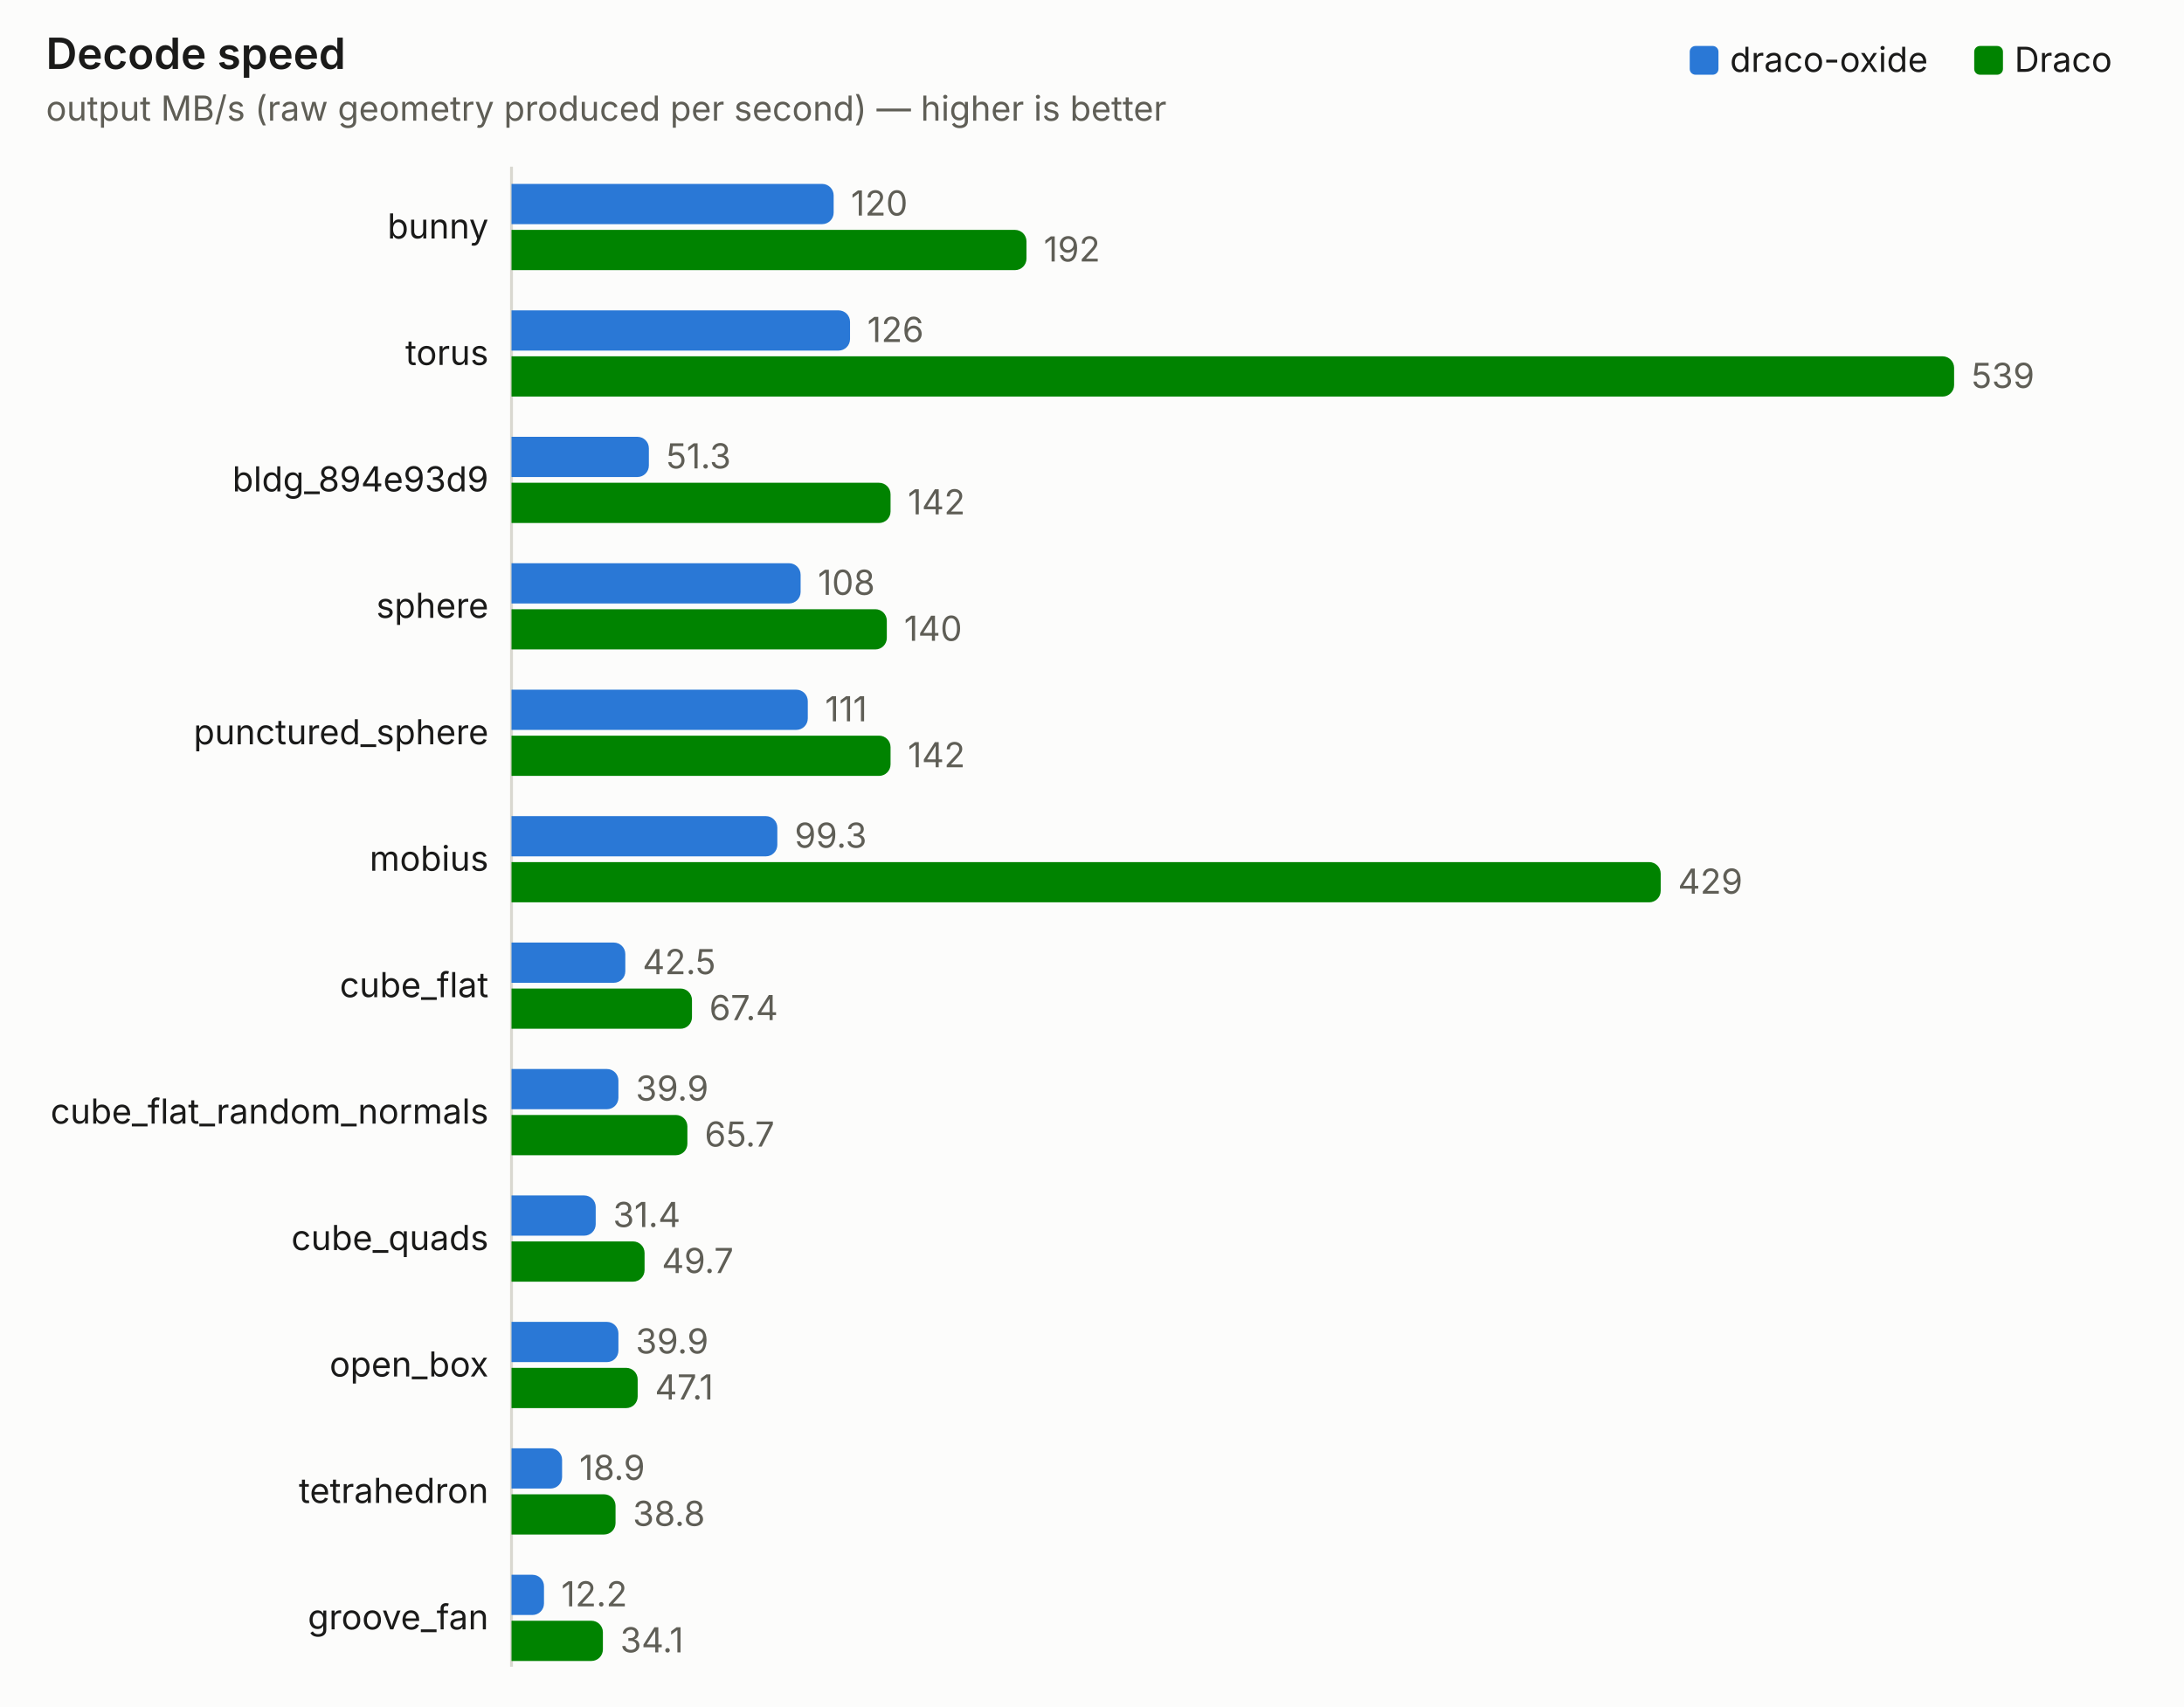
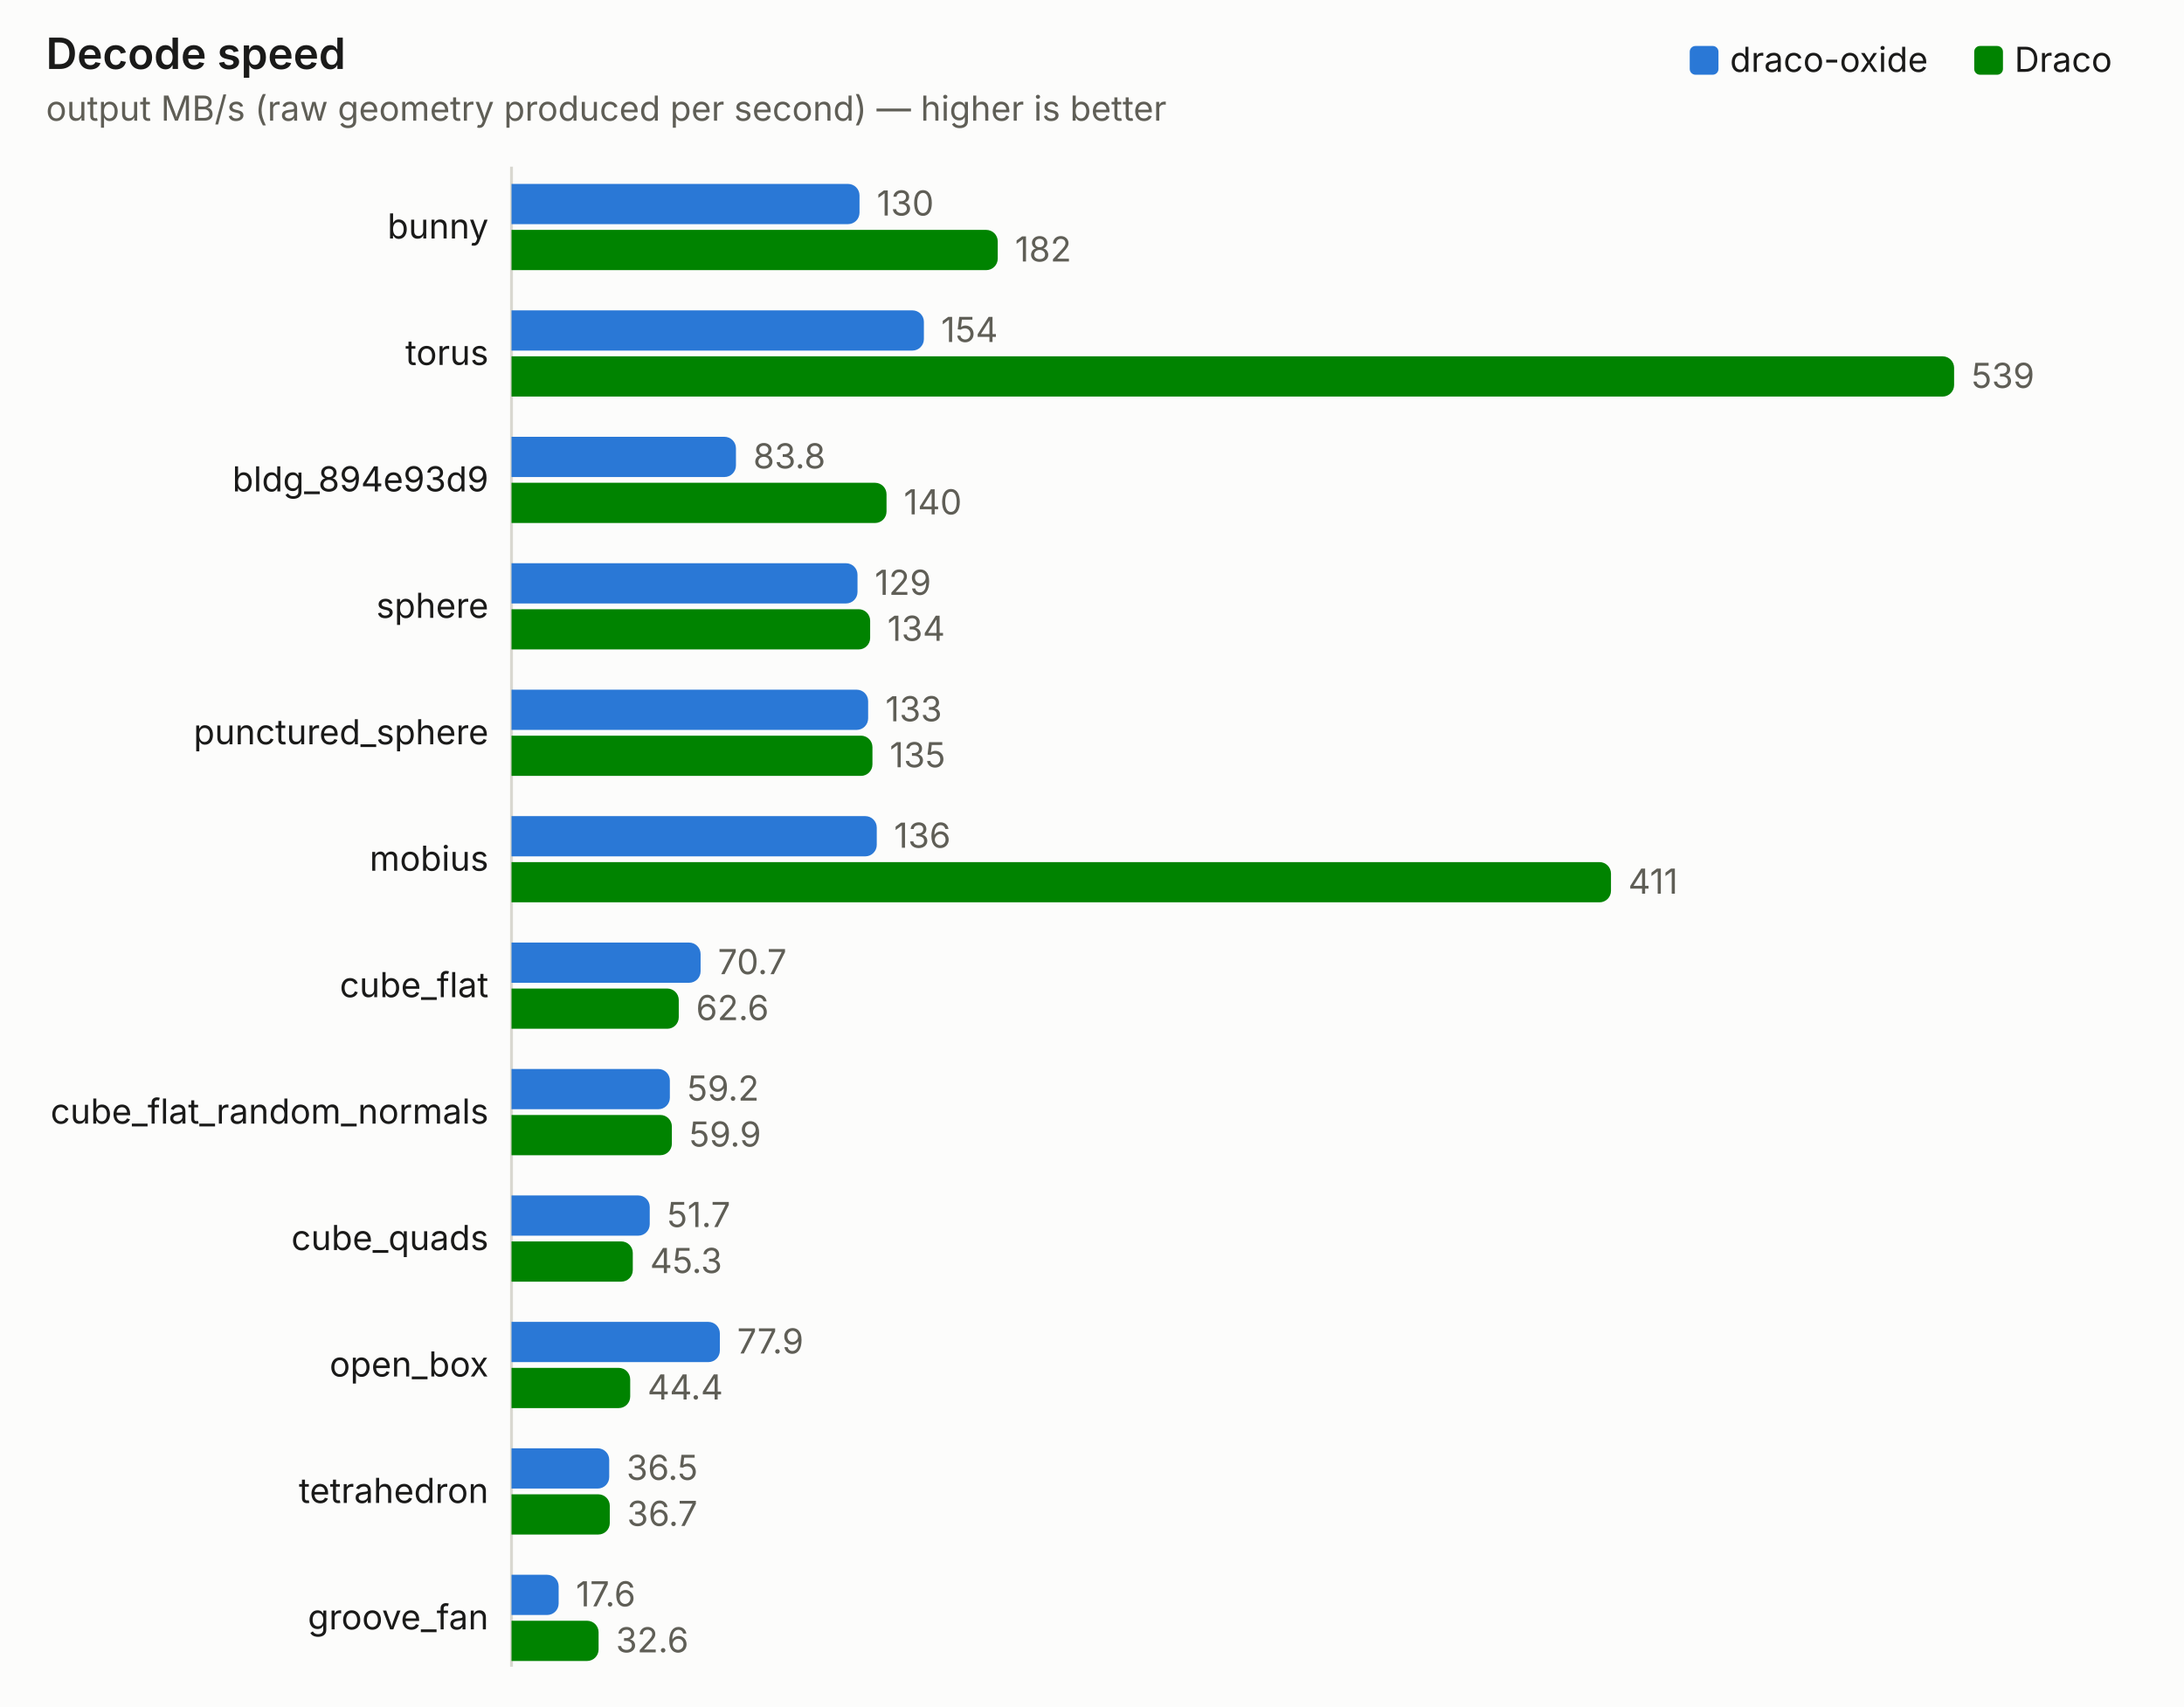
<svg xmlns="http://www.w3.org/2000/svg" width="760" height="594" viewBox="0 0 760 594" font-family="system-ui, -apple-system, 'Segoe UI', sans-serif" font-size="12">
  <rect width="760" height="594" fill="#fcfcfb" />
  <text x="16" y="24" font-size="15" font-weight="600" fill="#1a1a19">Decode speed</text>
  <text x="16" y="42" fill="#5f5e56">output MB/s (raw geometry produced per second) — higher is better</text>
  <rect x="588.0" y="16" width="10" height="10" rx="2" fill="#2a78d6" />
  <text x="602.0" y="25" fill="#1a1a19">draco-oxide</text>
  <rect x="687.0" y="16" width="10" height="10" rx="2" fill="#008300" />
  <text x="701.0" y="25" fill="#1a1a19">Draco</text>
  <line x1="178" y1="58.0" x2="178" y2="580.0" stroke="#d9d8d0" stroke-width="1" />
  <text x="170.0" y="83.0" text-anchor="end" fill="#1a1a19">bunny</text>
-   <path d="M178.0 64.0 h108.1 a4.0 4.0 0 0 1 4.0 4.0 v6.0 a4.0 4.0 0 0 1 -4.0 4.0 h-108.1 Z" fill="#2a78d6" />
-   <text x="296.1" y="75.0" fill="#5f5e56">120</text>
-   <path d="M178.0 80.0 h175.2 a4.0 4.0 0 0 1 4.0 4.0 v6.0 a4.0 4.0 0 0 1 -4.0 4.0 h-175.2 Z" fill="#008300" />
-   <text x="363.2" y="91.0" fill="#5f5e56">192</text>
+   <path d="M178.0 64.0 h117.1 a4.0 4.0 0 0 1 4.0 4.0 v6.0 a4.0 4.0 0 0 1 -4.0 4.0 h-117.1 Z" fill="#2a78d6" />
+   <text x="305.1" y="75.0" fill="#5f5e56">130</text>
+   <path d="M178.0 80.0 h165.2 a4.0 4.0 0 0 1 4.0 4.0 v6.0 a4.0 4.0 0 0 1 -4.0 4.0 h-165.2 Z" fill="#008300" />
+   <text x="353.2" y="91.0" fill="#5f5e56">182</text>
  <text x="170.0" y="127.0" text-anchor="end" fill="#1a1a19">torus</text>
-   <path d="M178.0 108.0 h113.8 a4.0 4.0 0 0 1 4.0 4.0 v6.0 a4.0 4.0 0 0 1 -4.0 4.0 h-113.8 Z" fill="#2a78d6" />
-   <text x="301.8" y="119.0" fill="#5f5e56">126</text>
+   <path d="M178.0 108.0 h139.5 a4.0 4.0 0 0 1 4.0 4.0 v6.0 a4.0 4.0 0 0 1 -4.0 4.0 h-139.5 Z" fill="#2a78d6" />
+   <text x="327.5" y="119.0" fill="#5f5e56">154</text>
  <path d="M178.0 124.0 h498.0 a4.0 4.0 0 0 1 4.0 4.0 v6.0 a4.0 4.0 0 0 1 -4.0 4.0 h-498.0 Z" fill="#008300" />
  <text x="686.0" y="135.0" fill="#5f5e56">539</text>
  <text x="170.0" y="171.0" text-anchor="end" fill="#1a1a19">bldg_894e93d9</text>
-   <path d="M178.0 152.0 h43.8 a4.0 4.0 0 0 1 4.0 4.0 v6.0 a4.0 4.0 0 0 1 -4.0 4.0 h-43.8 Z" fill="#2a78d6" />
-   <text x="231.8" y="163.0" fill="#5f5e56">51.3</text>
-   <path d="M178.0 168.0 h127.9 a4.0 4.0 0 0 1 4.0 4.0 v6.0 a4.0 4.0 0 0 1 -4.0 4.0 h-127.9 Z" fill="#008300" />
-   <text x="315.9" y="179.0" fill="#5f5e56">142</text>
+   <path d="M178.0 152.0 h74.1 a4.0 4.0 0 0 1 4.0 4.0 v6.0 a4.0 4.0 0 0 1 -4.0 4.0 h-74.1 Z" fill="#2a78d6" />
+   <text x="262.1" y="163.0" fill="#5f5e56">83.8</text>
+   <path d="M178.0 168.0 h126.5 a4.0 4.0 0 0 1 4.0 4.0 v6.0 a4.0 4.0 0 0 1 -4.0 4.0 h-126.5 Z" fill="#008300" />
+   <text x="314.5" y="179.0" fill="#5f5e56">140</text>
  <text x="170.0" y="215.0" text-anchor="end" fill="#1a1a19">sphere</text>
-   <path d="M178.0 196.0 h96.6 a4.0 4.0 0 0 1 4.0 4.0 v6.0 a4.0 4.0 0 0 1 -4.0 4.0 h-96.6 Z" fill="#2a78d6" />
-   <text x="284.6" y="207.0" fill="#5f5e56">108</text>
-   <path d="M178.0 212.0 h126.6 a4.0 4.0 0 0 1 4.0 4.0 v6.0 a4.0 4.0 0 0 1 -4.0 4.0 h-126.6 Z" fill="#008300" />
-   <text x="314.6" y="223.0" fill="#5f5e56">140</text>
+   <path d="M178.0 196.0 h116.4 a4.0 4.0 0 0 1 4.0 4.0 v6.0 a4.0 4.0 0 0 1 -4.0 4.0 h-116.4 Z" fill="#2a78d6" />
+   <text x="304.4" y="207.0" fill="#5f5e56">129</text>
+   <path d="M178.0 212.0 h120.8 a4.0 4.0 0 0 1 4.0 4.0 v6.0 a4.0 4.0 0 0 1 -4.0 4.0 h-120.8 Z" fill="#008300" />
+   <text x="308.8" y="223.0" fill="#5f5e56">134</text>
  <text x="170.0" y="259.0" text-anchor="end" fill="#1a1a19">punctured_sphere</text>
-   <path d="M178.0 240.0 h99.1 a4.0 4.0 0 0 1 4.0 4.0 v6.0 a4.0 4.0 0 0 1 -4.0 4.0 h-99.1 Z" fill="#2a78d6" />
-   <text x="287.1" y="251.0" fill="#5f5e56">111</text>
-   <path d="M178.0 256.0 h127.9 a4.0 4.0 0 0 1 4.0 4.0 v6.0 a4.0 4.0 0 0 1 -4.0 4.0 h-127.9 Z" fill="#008300" />
-   <text x="315.9" y="267.0" fill="#5f5e56">142</text>
+   <path d="M178.0 240.0 h120.1 a4.0 4.0 0 0 1 4.0 4.0 v6.0 a4.0 4.0 0 0 1 -4.0 4.0 h-120.1 Z" fill="#2a78d6" />
+   <text x="308.1" y="251.0" fill="#5f5e56">133</text>
+   <path d="M178.0 256.0 h121.6 a4.0 4.0 0 0 1 4.0 4.0 v6.0 a4.0 4.0 0 0 1 -4.0 4.0 h-121.6 Z" fill="#008300" />
+   <text x="309.6" y="267.0" fill="#5f5e56">135</text>
  <text x="170.0" y="303.0" text-anchor="end" fill="#1a1a19">mobius</text>
-   <path d="M178.0 284.0 h88.5 a4.0 4.0 0 0 1 4.0 4.0 v6.0 a4.0 4.0 0 0 1 -4.0 4.0 h-88.5 Z" fill="#2a78d6" />
-   <text x="276.5" y="295.0" fill="#5f5e56">99.3</text>
-   <path d="M178.0 300.0 h395.9 a4.0 4.0 0 0 1 4.0 4.0 v6.0 a4.0 4.0 0 0 1 -4.0 4.0 h-395.9 Z" fill="#008300" />
-   <text x="583.9" y="311.0" fill="#5f5e56">429</text>
+   <path d="M178.0 284.0 h123.1 a4.0 4.0 0 0 1 4.0 4.0 v6.0 a4.0 4.0 0 0 1 -4.0 4.0 h-123.1 Z" fill="#2a78d6" />
+   <text x="311.1" y="295.0" fill="#5f5e56">136</text>
+   <path d="M178.0 300.0 h378.6 a4.0 4.0 0 0 1 4.0 4.0 v6.0 a4.0 4.0 0 0 1 -4.0 4.0 h-378.6 Z" fill="#008300" />
+   <text x="566.6" y="311.0" fill="#5f5e56">411</text>
  <text x="170.0" y="347.0" text-anchor="end" fill="#1a1a19">cube_flat</text>
-   <path d="M178.0 328.0 h35.6 a4.0 4.0 0 0 1 4.0 4.0 v6.0 a4.0 4.0 0 0 1 -4.0 4.0 h-35.6 Z" fill="#2a78d6" />
-   <text x="223.6" y="339.0" fill="#5f5e56">42.5</text>
-   <path d="M178.0 344.0 h58.8 a4.0 4.0 0 0 1 4.0 4.0 v6.0 a4.0 4.0 0 0 1 -4.0 4.0 h-58.8 Z" fill="#008300" />
-   <text x="246.8" y="355.0" fill="#5f5e56">67.4</text>
+   <path d="M178.0 328.0 h61.8 a4.0 4.0 0 0 1 4.0 4.0 v6.0 a4.0 4.0 0 0 1 -4.0 4.0 h-61.8 Z" fill="#2a78d6" />
+   <text x="249.8" y="339.0" fill="#5f5e56">70.7</text>
+   <path d="M178.0 344.0 h54.2 a4.0 4.0 0 0 1 4.0 4.0 v6.0 a4.0 4.0 0 0 1 -4.0 4.0 h-54.2 Z" fill="#008300" />
+   <text x="242.2" y="355.0" fill="#5f5e56">62.6</text>
  <text x="170.0" y="391.0" text-anchor="end" fill="#1a1a19">cube_flat_random_normals</text>
-   <path d="M178.0 372.0 h33.2 a4.0 4.0 0 0 1 4.0 4.0 v6.0 a4.0 4.0 0 0 1 -4.0 4.0 h-33.2 Z" fill="#2a78d6" />
-   <text x="221.2" y="383.0" fill="#5f5e56">39.9</text>
-   <path d="M178.0 388.0 h57.2 a4.0 4.0 0 0 1 4.0 4.0 v6.0 a4.0 4.0 0 0 1 -4.0 4.0 h-57.2 Z" fill="#008300" />
-   <text x="245.2" y="399.0" fill="#5f5e56">65.7</text>
+   <path d="M178.0 372.0 h51.1 a4.0 4.0 0 0 1 4.0 4.0 v6.0 a4.0 4.0 0 0 1 -4.0 4.0 h-51.1 Z" fill="#2a78d6" />
+   <text x="239.1" y="383.0" fill="#5f5e56">59.2</text>
+   <path d="M178.0 388.0 h51.8 a4.0 4.0 0 0 1 4.0 4.0 v6.0 a4.0 4.0 0 0 1 -4.0 4.0 h-51.8 Z" fill="#008300" />
+   <text x="239.8" y="399.0" fill="#5f5e56">59.9</text>
  <text x="170.0" y="435.0" text-anchor="end" fill="#1a1a19">cube_quads</text>
-   <path d="M178.0 416.0 h25.3 a4.0 4.0 0 0 1 4.0 4.0 v6.0 a4.0 4.0 0 0 1 -4.0 4.0 h-25.3 Z" fill="#2a78d6" />
-   <text x="213.3" y="427.0" fill="#5f5e56">31.4</text>
-   <path d="M178.0 432.0 h42.3 a4.0 4.0 0 0 1 4.0 4.0 v6.0 a4.0 4.0 0 0 1 -4.0 4.0 h-42.3 Z" fill="#008300" />
-   <text x="230.3" y="443.0" fill="#5f5e56">49.7</text>
+   <path d="M178.0 416.0 h44.1 a4.0 4.0 0 0 1 4.0 4.0 v6.0 a4.0 4.0 0 0 1 -4.0 4.0 h-44.1 Z" fill="#2a78d6" />
+   <text x="232.1" y="427.0" fill="#5f5e56">51.7</text>
+   <path d="M178.0 432.0 h38.2 a4.0 4.0 0 0 1 4.0 4.0 v6.0 a4.0 4.0 0 0 1 -4.0 4.0 h-38.2 Z" fill="#008300" />
+   <text x="226.2" y="443.0" fill="#5f5e56">45.3</text>
  <text x="170.0" y="479.0" text-anchor="end" fill="#1a1a19">open_box</text>
-   <path d="M178.0 460.0 h33.2 a4.0 4.0 0 0 1 4.0 4.0 v6.0 a4.0 4.0 0 0 1 -4.0 4.0 h-33.2 Z" fill="#2a78d6" />
-   <text x="221.2" y="471.0" fill="#5f5e56">39.9</text>
-   <path d="M178.0 476.0 h39.9 a4.0 4.0 0 0 1 4.0 4.0 v6.0 a4.0 4.0 0 0 1 -4.0 4.0 h-39.9 Z" fill="#008300" />
-   <text x="227.9" y="487.0" fill="#5f5e56">47.1</text>
+   <path d="M178.0 460.0 h68.5 a4.0 4.0 0 0 1 4.0 4.0 v6.0 a4.0 4.0 0 0 1 -4.0 4.0 h-68.5 Z" fill="#2a78d6" />
+   <text x="256.5" y="471.0" fill="#5f5e56">77.9</text>
+   <path d="M178.0 476.0 h37.3 a4.0 4.0 0 0 1 4.0 4.0 v6.0 a4.0 4.0 0 0 1 -4.0 4.0 h-37.3 Z" fill="#008300" />
+   <text x="225.3" y="487.0" fill="#5f5e56">44.4</text>
  <text x="170.0" y="523.0" text-anchor="end" fill="#1a1a19">tetrahedron</text>
-   <path d="M178.0 504.0 h13.6 a4.0 4.0 0 0 1 4.0 4.0 v6.0 a4.0 4.0 0 0 1 -4.0 4.0 h-13.6 Z" fill="#2a78d6" />
-   <text x="201.6" y="515.0" fill="#5f5e56">18.9</text>
-   <path d="M178.0 520.0 h32.2 a4.0 4.0 0 0 1 4.0 4.0 v6.0 a4.0 4.0 0 0 1 -4.0 4.0 h-32.2 Z" fill="#008300" />
-   <text x="220.2" y="531.0" fill="#5f5e56">38.8</text>
+   <path d="M178.0 504.0 h30.0 a4.0 4.0 0 0 1 4.0 4.0 v6.0 a4.0 4.0 0 0 1 -4.0 4.0 h-30.0 Z" fill="#2a78d6" />
+   <text x="218.0" y="515.0" fill="#5f5e56">36.5</text>
+   <path d="M178.0 520.0 h30.2 a4.0 4.0 0 0 1 4.0 4.0 v6.0 a4.0 4.0 0 0 1 -4.0 4.0 h-30.2 Z" fill="#008300" />
+   <text x="218.2" y="531.0" fill="#5f5e56">36.7</text>
  <text x="170.0" y="567.0" text-anchor="end" fill="#1a1a19">groove_fan</text>
-   <path d="M178.0 548.0 h7.3 a4.0 4.0 0 0 1 4.0 4.0 v6.0 a4.0 4.0 0 0 1 -4.0 4.0 h-7.3 Z" fill="#2a78d6" />
-   <text x="195.3" y="559.0" fill="#5f5e56">12.2</text>
-   <path d="M178.0 564.0 h27.8 a4.0 4.0 0 0 1 4.0 4.0 v6.0 a4.0 4.0 0 0 1 -4.0 4.0 h-27.8 Z" fill="#008300" />
-   <text x="215.8" y="575.0" fill="#5f5e56">34.1</text>
+   <path d="M178.0 548.0 h12.4 a4.0 4.0 0 0 1 4.0 4.0 v6.0 a4.0 4.0 0 0 1 -4.0 4.0 h-12.4 Z" fill="#2a78d6" />
+   <text x="200.4" y="559.0" fill="#5f5e56">17.6</text>
+   <path d="M178.0 564.0 h26.3 a4.0 4.0 0 0 1 4.0 4.0 v6.0 a4.0 4.0 0 0 1 -4.0 4.0 h-26.3 Z" fill="#008300" />
+   <text x="214.3" y="575.0" fill="#5f5e56">32.6</text>
</svg>
